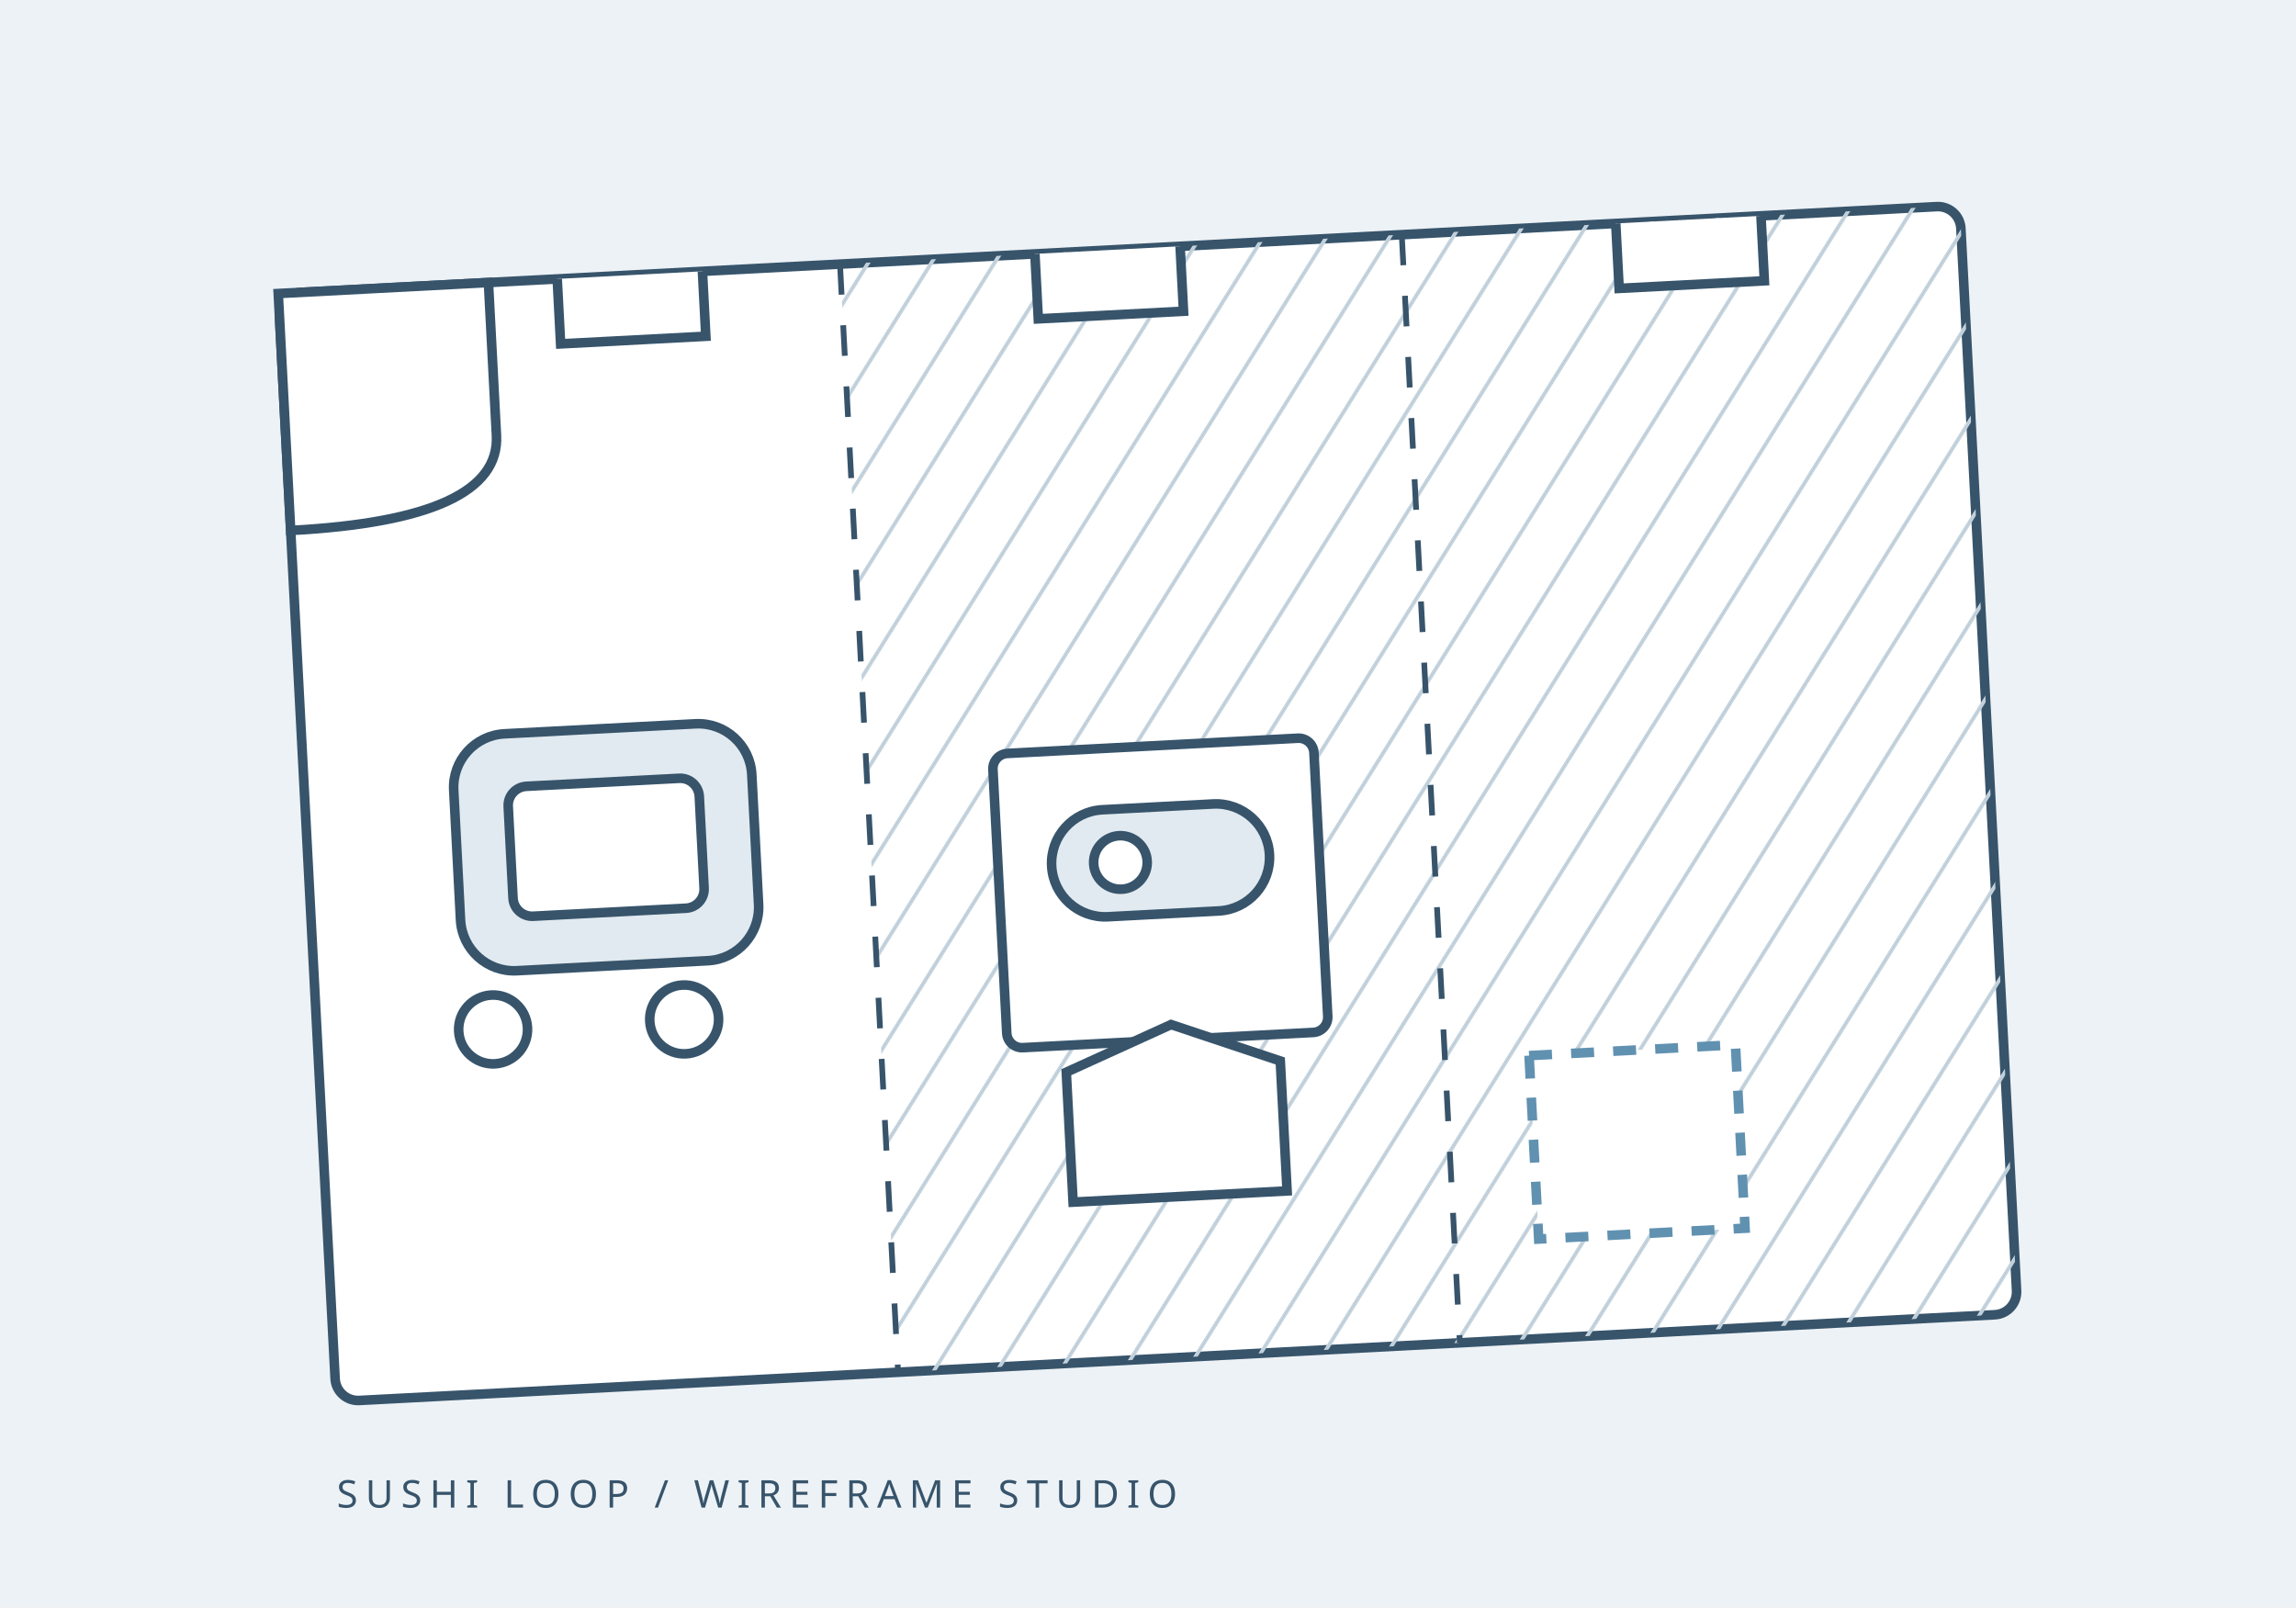
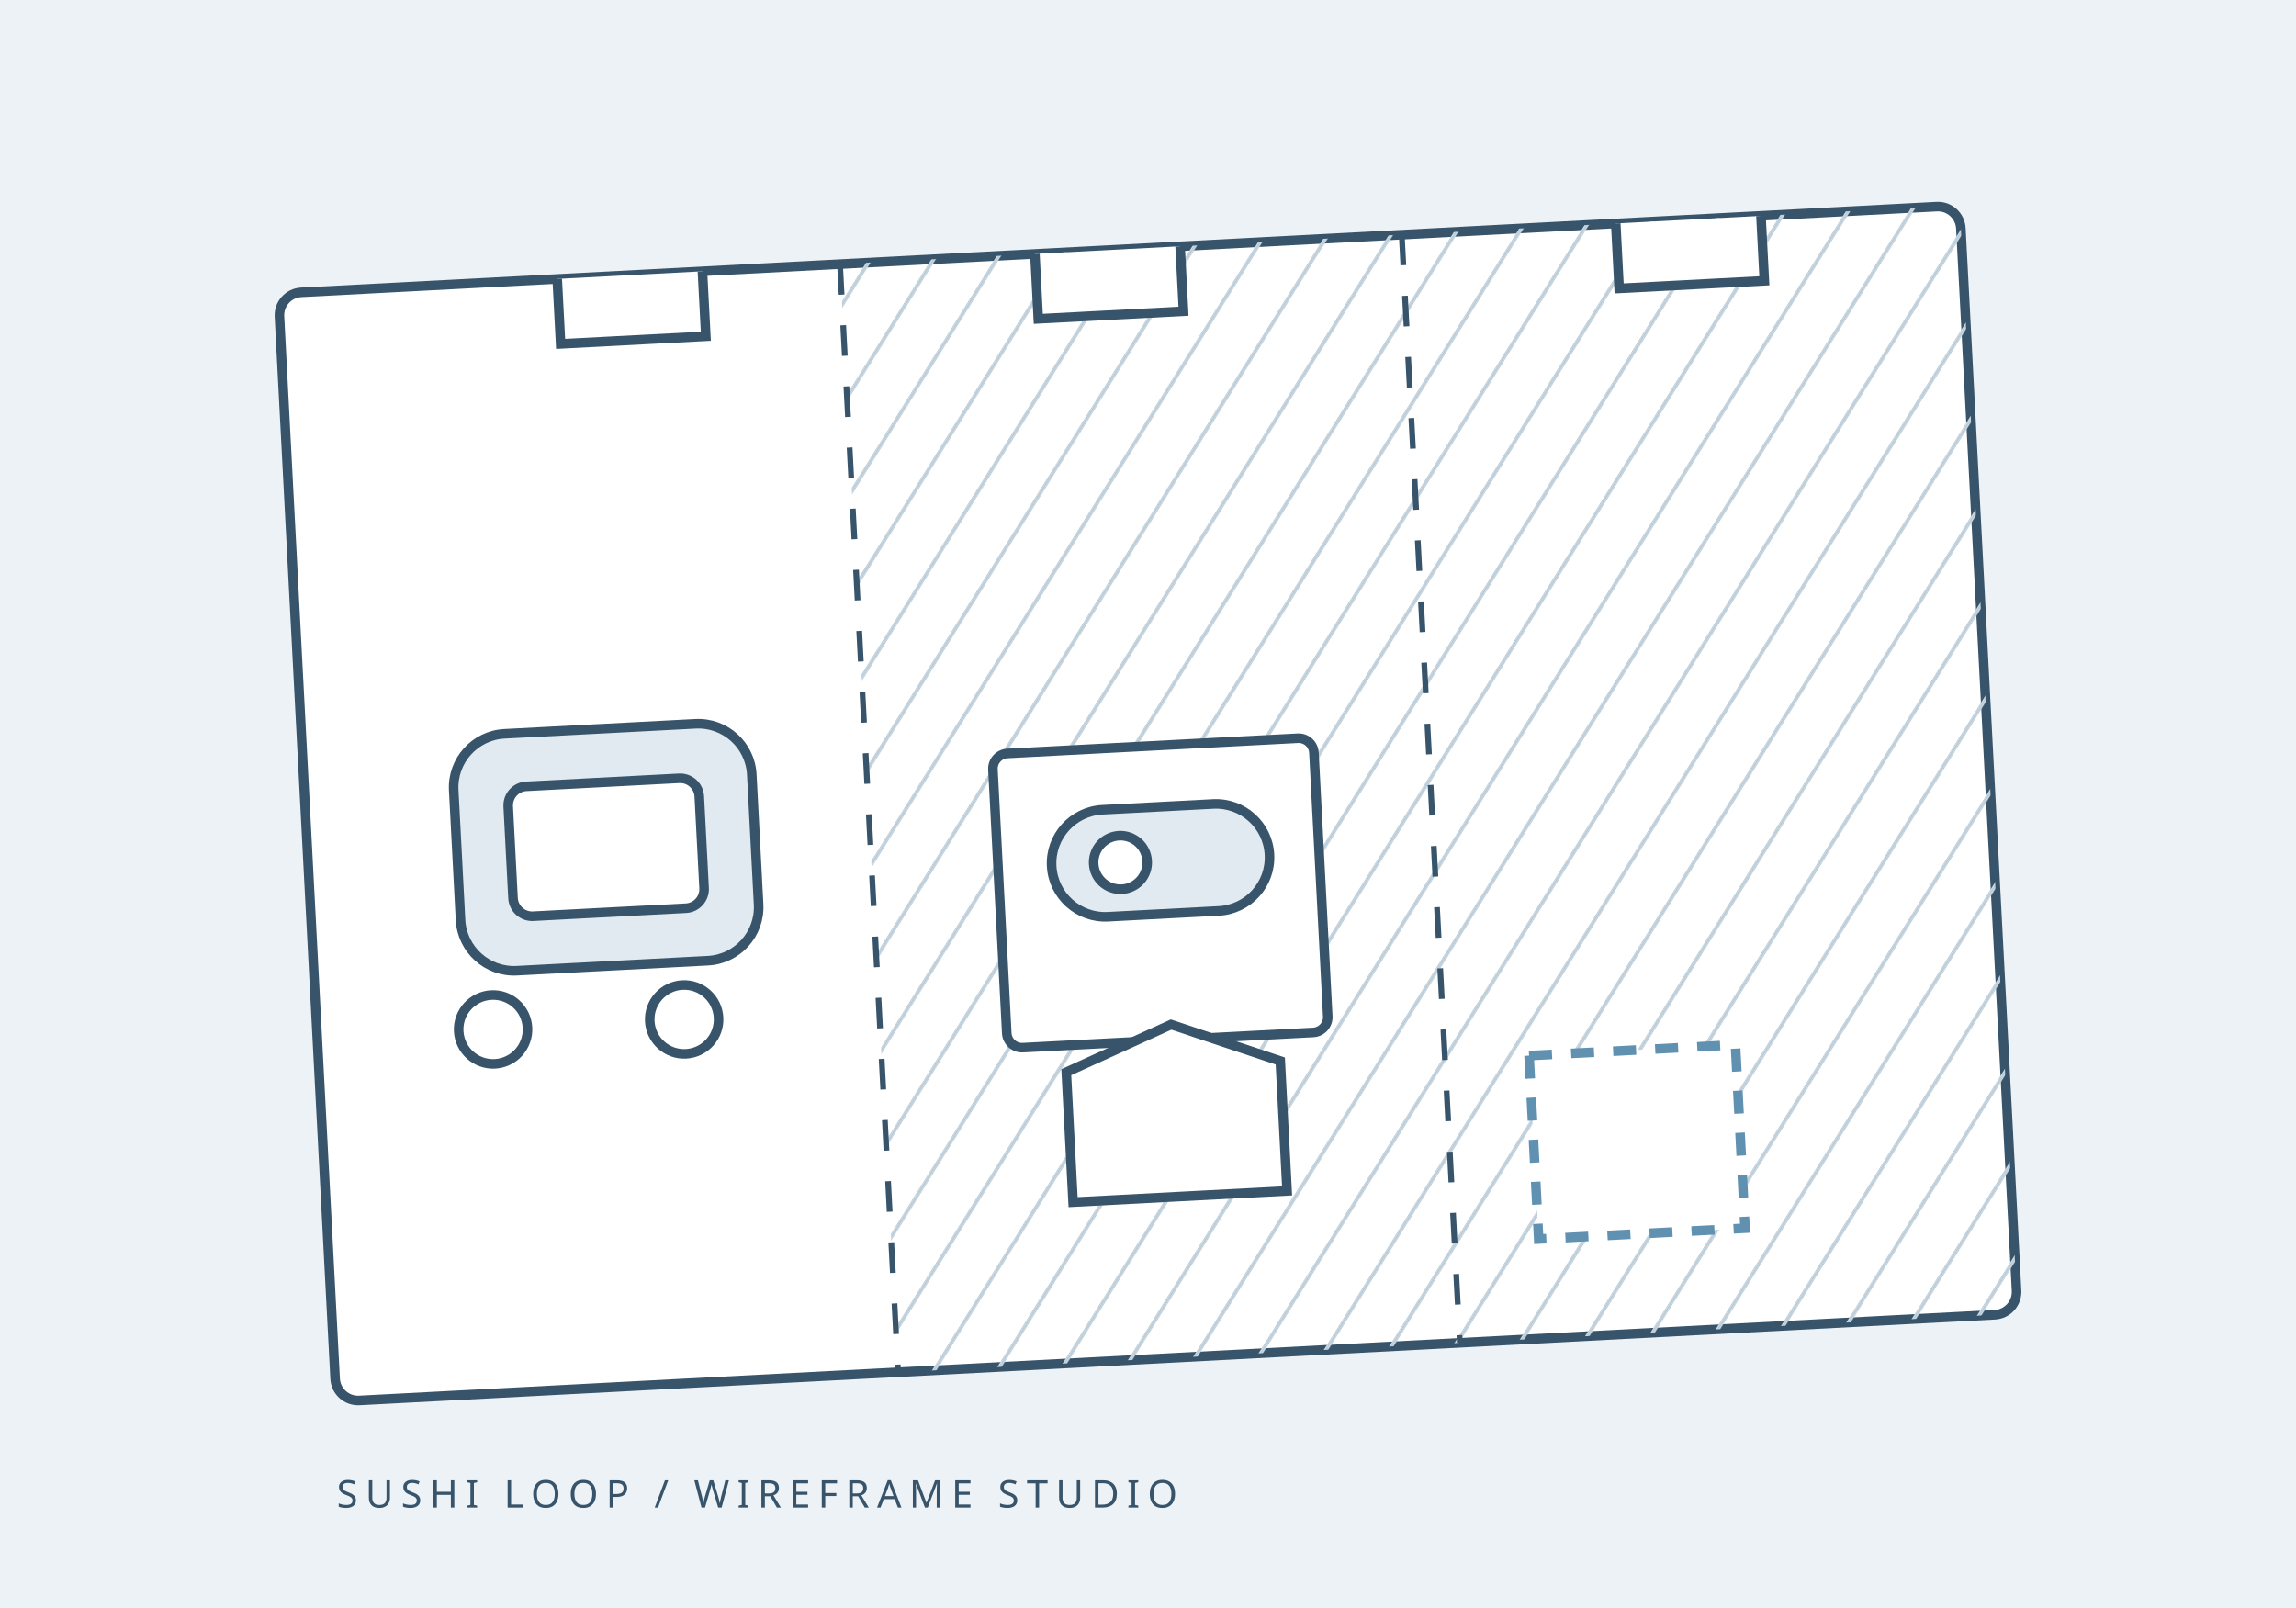
<svg xmlns="http://www.w3.org/2000/svg" width="600" height="420" viewBox="0 0 600 420">
  <defs>
    <pattern id="hatch" width="14" height="14" patternUnits="userSpaceOnUse" patternTransform="rotate(35)">
      <path d="M0 0v14" stroke="#becdd7" stroke-width="2" />
    </pattern>
  </defs>
  <rect width="600" height="420" fill="#edf2f6" />
  <g transform="translate(80 65) rotate(-3 220 145)" stroke="#37546b" fill="#fff" stroke-width="2.5">
    <rect width="440" height="290" rx="6" />
    <path d="M147 0h293v290H147z" fill="url(#hatch)" stroke="none" />
    <path d="M147 0v290M294 0v290" stroke-dasharray="8 8" stroke-width="1.5" />
-     <path d="M0 0h55v40q0 22-55 22z" />
    <path d="M73 0v17h38V0M198 0v17h38V0M350 0v17h38V0" />
    <rect x="39" y="118" width="78" height="62" rx="14" fill="#e1eaf0" />
    <rect x="53" y="132" width="50" height="34" rx="5" fill="#fff" />
    <circle cx="46" cy="195" r="9" />
    <circle cx="96" cy="195" r="9" />
    <rect x="180" y="130" width="84" height="77" rx="4" />
    <rect x="194" y="146" width="57" height="28" rx="14" fill="#e1eaf0" />
    <circle cx="212" cy="160" r="7" />
    <path d="m195 214 28-11 28 11v34h-56z" fill="#fff" />
    <path d="M316 216h54v48h-54z" stroke="#6191b0" stroke-dasharray="6 5" fill="#fff" />
  </g>
  <g fill="#37546b" font-family="sans-serif" font-size="10" letter-spacing="2">
    <text x="88" y="394">SUSHI LOOP / WIREFRAME STUDIO</text>
  </g>
</svg>
